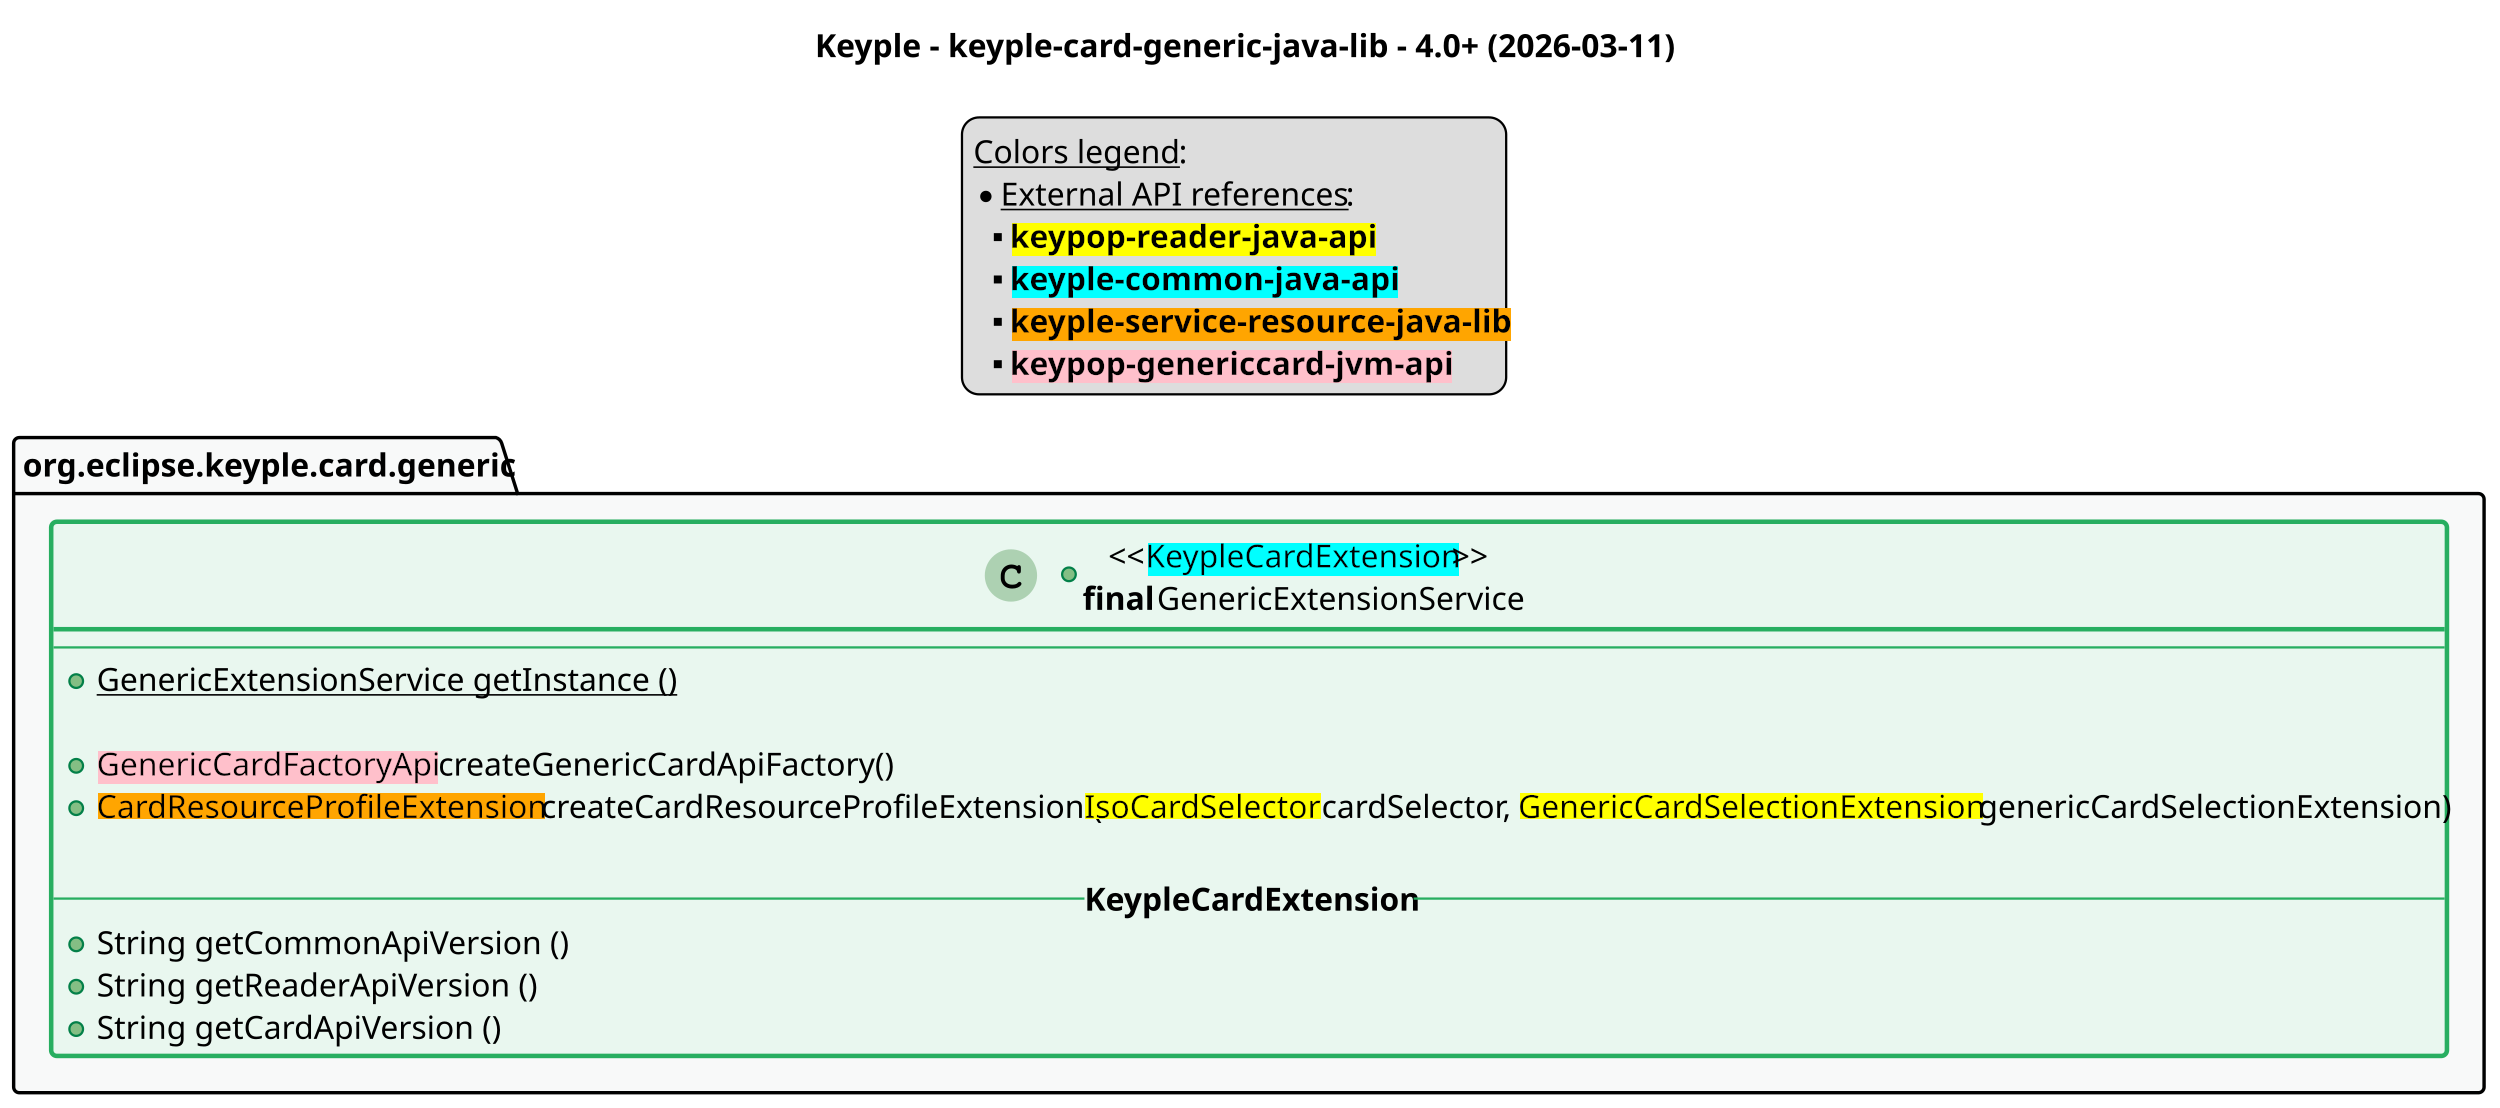
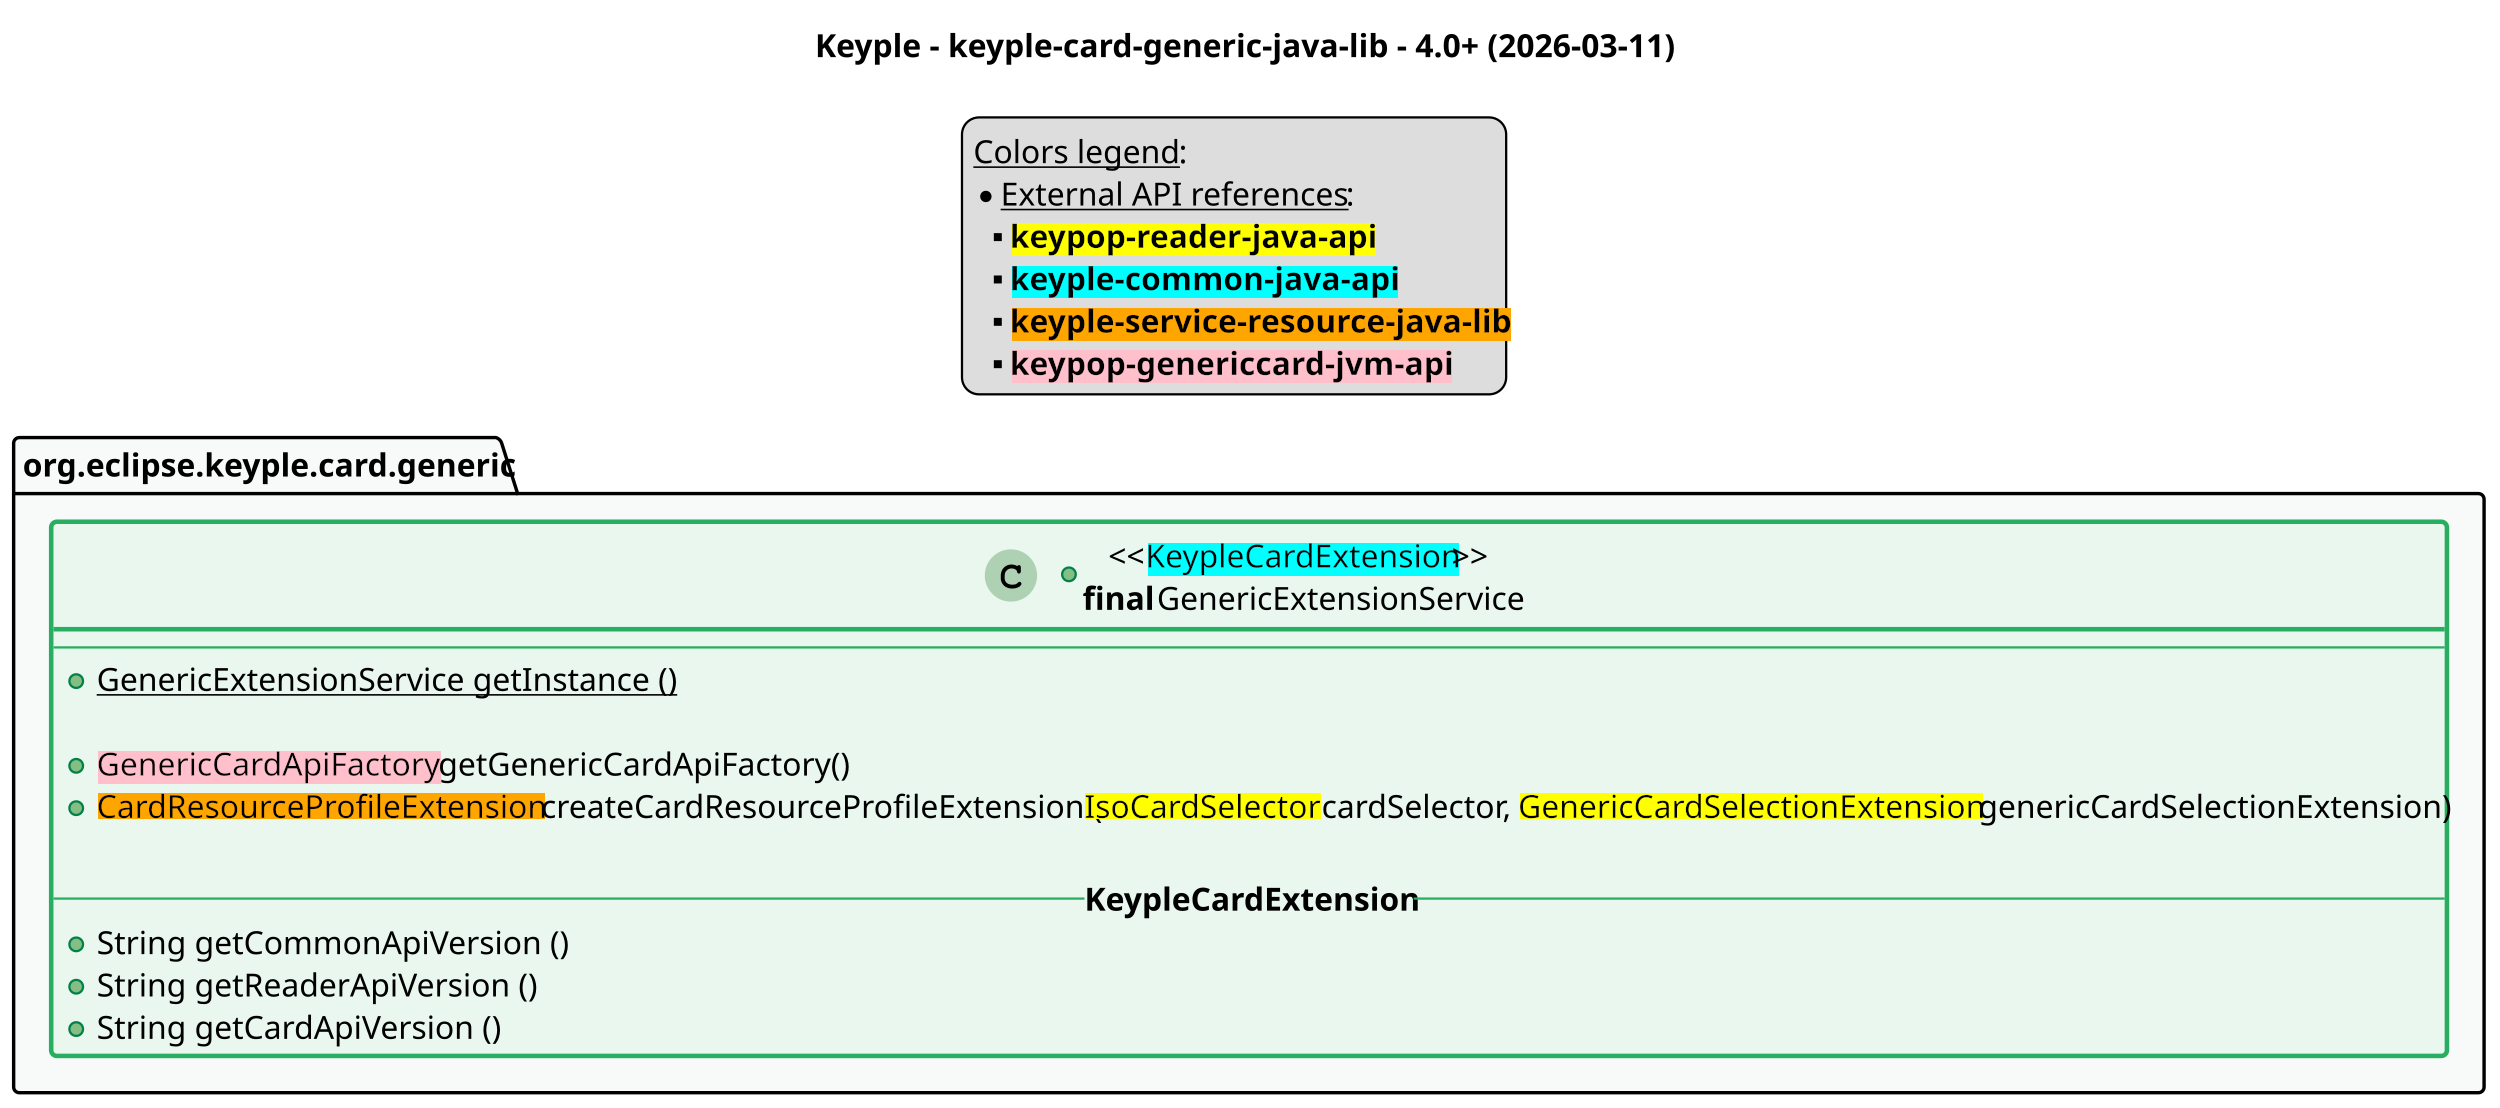
<svg xmlns="http://www.w3.org/2000/svg" contentStyleType="text/css" data-diagram-type="CLASS" height="487px" preserveAspectRatio="none" style="width:1099px;height:487px;background:#FFFFFF;" version="1.1" viewBox="0 0 1099 487" width="1099px" zoomAndPan="magnify">
  <defs>
-     <filter height="1" id="b19fkrt6xp0dib0" width="1" x="0" y="0">
+     <filter height="1" id="b2glw7d9hoknn0" width="1" x="0" y="0">
      <feFlood flood-color="#FFFF00" result="flood" />
      <feComposite in="SourceGraphic" in2="flood" operator="over" />
    </filter>
-     <filter height="1" id="b19fkrt6xp0dib1" width="1" x="0" y="0">
+     <filter height="1" id="b2glw7d9hoknn1" width="1" x="0" y="0">
      <feFlood flood-color="#00FFFF" result="flood" />
      <feComposite in="SourceGraphic" in2="flood" operator="over" />
    </filter>
-     <filter height="1" id="b19fkrt6xp0dib2" width="1" x="0" y="0">
+     <filter height="1" id="b2glw7d9hoknn2" width="1" x="0" y="0">
      <feFlood flood-color="#FFA500" result="flood" />
      <feComposite in="SourceGraphic" in2="flood" operator="over" />
    </filter>
-     <filter height="1" id="b19fkrt6xp0dib3" width="1" x="0" y="0">
+     <filter height="1" id="b2glw7d9hoknn3" width="1" x="0" y="0">
      <feFlood flood-color="#FFC0CB" result="flood" />
      <feComposite in="SourceGraphic" in2="flood" operator="over" />
    </filter>
  </defs>
  <g>
    <g class="title" data-source-line="1">
      <text fill="#000000" font-family="sans-serif" font-size="14" font-weight="bold" lengthAdjust="spacing" textLength="368.443" x="358.278" y="25.107">Keyple - keyple-card-generic-java-lib - 4.0+ (2026-03-11)</text>
    </g>
    <g class="legend" data-source-line="54">
      <rect fill="#DDDDDD" height="121.727" rx="7.5" ry="7.5" style="stroke:#000000;stroke-width:1;" width="239.227" x="422.887" y="51.621" />
      <text fill="#000000" font-family="sans-serif" font-size="14" lengthAdjust="spacing" text-decoration="underline" textLength="86.386" x="427.887" y="71.728">Colors legend</text>
      <text fill="#000000" font-family="sans-serif" font-size="14" lengthAdjust="spacing" textLength="3.89" x="518.162" y="71.728">:</text>
      <ellipse cx="433.387" cy="86.363" fill="#000000" rx="2.5" ry="2.5" />
      <text fill="#000000" font-family="sans-serif" font-size="14" lengthAdjust="spacing" text-decoration="underline" textLength="147.848" x="439.887" y="90.35">External API references</text>
      <text fill="#000000" font-family="sans-serif" font-size="14" lengthAdjust="spacing" textLength="3.89" x="591.624" y="90.35">:</text>
      <rect fill="#000000" height="3.5" width="3.5" x="436.887" y="102.484" />
-       <text fill="#000000" filter="url(#b19fkrt6xp0dib0)" font-family="sans-serif" font-size="14" font-weight="bold" lengthAdjust="spacing" textLength="153.282" x="443.887" y="108.971">keypop-reader-java-api</text>
+       <text fill="#000000" filter="url(#b2glw7d9hoknn0)" font-family="sans-serif" font-size="14" font-weight="bold" lengthAdjust="spacing" textLength="153.282" x="443.887" y="108.971">keypop-reader-java-api</text>
      <rect fill="#000000" height="3.5" width="3.5" x="436.887" y="121.106" />
-       <text fill="#000000" filter="url(#b19fkrt6xp0dib1)" font-family="sans-serif" font-size="14" font-weight="bold" lengthAdjust="spacing" textLength="163.386" x="443.887" y="127.592">keyple-common-java-api</text>
+       <text fill="#000000" filter="url(#b2glw7d9hoknn1)" font-family="sans-serif" font-size="14" font-weight="bold" lengthAdjust="spacing" textLength="163.386" x="443.887" y="127.592">keyple-common-java-api</text>
      <rect fill="#000000" height="3.5" width="3.5" x="436.887" y="139.727" />
-       <text fill="#000000" filter="url(#b19fkrt6xp0dib2)" font-family="sans-serif" font-size="14" font-weight="bold" lengthAdjust="spacing" textLength="213.227" x="443.887" y="146.213">keyple-service-resource-java-lib</text>
+       <text fill="#000000" filter="url(#b2glw7d9hoknn2)" font-family="sans-serif" font-size="14" font-weight="bold" lengthAdjust="spacing" textLength="213.227" x="443.887" y="146.213">keyple-service-resource-java-lib</text>
      <rect fill="#000000" height="3.5" width="3.5" x="436.887" y="158.348" />
-       <text fill="#000000" filter="url(#b19fkrt6xp0dib3)" font-family="sans-serif" font-size="14" font-weight="bold" lengthAdjust="spacing" textLength="186.724" x="443.887" y="164.834">keypop-genericcard-jvm-api</text>
+       <text fill="#000000" filter="url(#b2glw7d9hoknn3)" font-family="sans-serif" font-size="14" font-weight="bold" lengthAdjust="spacing" textLength="186.724" x="443.887" y="164.834">keypop-genericcard-jvm-api</text>
    </g>
    <g class="cluster" data-entity="generic" data-source-line="63" data-uid="ent0002" id="cluster_generic">
      <path d="M8.5,192.361 L218.044,192.361 A3.75,3.75 0 0 1 220.544,194.861 L227.544,216.982 L1089.5,216.982 A2.5,2.5 0 0 1 1092,219.482 L1092,477.861 A2.5,2.5 0 0 1 1089.5,480.361 L8.5,480.361 A2.5,2.5 0 0 1 6,477.861 L6,194.861 A2.5,2.5 0 0 1 8.5,192.361" fill="#F8F9F9" style="stroke:#000000;stroke-width:1.5;" />
      <line style="stroke:#000000;stroke-width:1.5;" x1="6" x2="227.544" y1="216.982" y2="216.982" />
      <text fill="#000000" font-family="sans-serif" font-size="14" font-weight="bold" lengthAdjust="spacing" textLength="208.544" x="10" y="209.469">org.eclipse.keyple.card.generic</text>
    </g>
    <g class="entity" data-entity="GenericExtensionService" data-source-line="64" data-uid="ent0003" id="entity_GenericExtensionService">
      <rect fill="#E9F7EF" height="234.832" rx="2.5" ry="2.5" style="stroke:#27AE60;stroke-width:2;" width="1053.175" x="22.5" y="229.361" />
      <ellipse cx="444.41" cy="252.982" fill="#ADD1B2" rx="11" ry="11" style="stroke:#ADD1B2;stroke-width:1;" />
      <path d="M447.176,248.857 Q447.332,248.639 447.519,248.529 Q447.707,248.42 447.926,248.42 Q448.301,248.42 448.535,248.685 Q448.769,248.935 448.769,249.545 L448.769,250.998 Q448.769,251.607 448.535,251.873 Q448.301,252.139 447.926,252.139 Q447.582,252.139 447.379,251.935 Q447.176,251.748 447.066,251.232 Q447.019,250.873 446.832,250.685 Q446.504,250.31 445.894,250.092 Q445.285,249.873 444.66,249.873 Q443.894,249.873 443.254,250.201 Q442.629,250.529 442.129,251.279 Q441.644,252.029 441.644,253.06 L441.644,254.154 Q441.644,255.389 442.535,256.217 Q443.426,257.029 445.019,257.029 Q445.957,257.029 446.613,256.779 Q447.004,256.623 447.426,256.185 Q447.691,255.92 447.832,255.842 Q447.988,255.764 448.191,255.764 Q448.519,255.764 448.769,256.029 Q449.035,256.279 449.035,256.623 Q449.035,256.967 448.691,257.373 Q448.191,257.951 447.394,258.279 Q446.316,258.732 445.019,258.732 Q443.504,258.732 442.301,258.107 Q441.316,257.607 440.629,256.545 Q439.941,255.467 439.941,254.185 L439.941,253.029 Q439.941,251.701 440.551,250.56 Q441.176,249.404 442.269,248.795 Q443.363,248.17 444.598,248.17 Q445.332,248.17 445.973,248.342 Q446.629,248.498 447.176,248.857 Z " fill="#000000" />
      <ellipse cx="469.91" cy="252.482" fill="#84BE84" rx="3" ry="3" style="stroke:#038048;stroke-width:1;" />
      <text fill="#000000" font-family="sans-serif" font-size="14" lengthAdjust="spacing" textLength="16.352" x="487.169" y="249.469">&lt;&lt;</text>
-       <text fill="#000000" filter="url(#b19fkrt6xp0dib1)" font-family="sans-serif" font-size="14" lengthAdjust="spacing" textLength="134.634" x="503.521" y="249.469">KeypleCardExtension</text>
+       <text fill="#000000" filter="url(#b2glw7d9hoknn1)" font-family="sans-serif" font-size="14" lengthAdjust="spacing" textLength="134.634" x="503.521" y="249.469">KeypleCardExtension</text>
      <text fill="#000000" font-family="sans-serif" font-size="14" lengthAdjust="spacing" textLength="16.352" x="638.154" y="249.469">&gt;&gt;</text>
      <text fill="#000000" font-family="sans-serif" font-size="14" font-weight="bold" lengthAdjust="spacing" textLength="28.779" x="475.91" y="268.09">final</text>
      <text fill="#000000" font-family="sans-serif" font-size="14" lengthAdjust="spacing" textLength="157.185" x="508.579" y="268.09">GenericExtensionService</text>
      <line style="stroke:#27AE60;stroke-width:2;" x1="23.5" x2="1074.675" y1="276.603" y2="276.603" />
      <line style="stroke:#27AE60;stroke-width:1;" x1="23.5" x2="1074.675" y1="284.603" y2="284.603" />
      <ellipse cx="33.5" cy="299.414" fill="#84BE84" rx="3" ry="3" style="stroke:#038048;stroke-width:1;" />
      <text fill="#000000" font-family="sans-serif" font-size="14" lengthAdjust="spacing" text-decoration="underline" textLength="246.675" x="42.5" y="303.711">GenericExtensionService getInstance ()</text>
      <text fill="#000000" font-family="sans-serif" font-size="14" lengthAdjust="spacing" textLength="3.89" x="42.5" y="322.332"> </text>
      <ellipse cx="33.5" cy="336.656" fill="#84BE84" rx="3" ry="3" style="stroke:#038048;stroke-width:1;" />
-       <text fill="#000000" filter="url(#b19fkrt6xp0dib3)" font-family="sans-serif" font-size="14" lengthAdjust="spacing" textLength="146.275" x="42.5" y="340.953">GenericCardFactoryApi</text>
-       <text fill="#000000" font-family="sans-serif" font-size="14" lengthAdjust="spacing" textLength="194.51" x="192.665" y="340.953">createGenericCardApiFactory()</text>
+       <text fill="#000000" filter="url(#b2glw7d9hoknn3)" font-family="sans-serif" font-size="14" lengthAdjust="spacing" textLength="146.275" x="42.5" y="340.953">GenericCardApiFactory</text>
+       <text fill="#000000" font-family="sans-serif" font-size="14" lengthAdjust="spacing" textLength="175.061" x="192.665" y="340.953">getGenericCardApiFactory()</text>
      <ellipse cx="33.5" cy="355.277" fill="#84BE84" rx="3" ry="3" style="stroke:#038048;stroke-width:1;" />
-       <text fill="#000000" filter="url(#b19fkrt6xp0dib2)" font-family="sans-serif" font-size="14" lengthAdjust="spacing" textLength="191.427" x="42.5" y="359.574">CardResourceProfileExtension</text>
+       <text fill="#000000" filter="url(#b2glw7d9hoknn2)" font-family="sans-serif" font-size="14" lengthAdjust="spacing" textLength="191.427" x="42.5" y="359.574">CardResourceProfileExtension</text>
      <text fill="#000000" font-family="sans-serif" font-size="14" lengthAdjust="spacing" textLength="238.889" x="237.816" y="359.574">createCardResourceProfileExtension (</text>
-       <text fill="#000000" filter="url(#b19fkrt6xp0dib0)" font-family="sans-serif" font-size="14" lengthAdjust="spacing" textLength="100.379" x="476.705" y="359.574">IsoCardSelector</text>
+       <text fill="#000000" filter="url(#b2glw7d9hoknn0)" font-family="sans-serif" font-size="14" lengthAdjust="spacing" textLength="100.379" x="476.705" y="359.574">IsoCardSelector</text>
      <text fill="#000000" font-family="sans-serif" font-size="14" lengthAdjust="spacing" textLength="82.482" x="580.974" y="359.574">cardSelector,</text>
-       <text fill="#000000" filter="url(#b19fkrt6xp0dib0)" font-family="sans-serif" font-size="14" lengthAdjust="spacing" textLength="198.44" x="667.346" y="359.574">GenericCardSelectionExtension</text>
+       <text fill="#000000" filter="url(#b2glw7d9hoknn0)" font-family="sans-serif" font-size="14" lengthAdjust="spacing" textLength="198.44" x="667.346" y="359.574">GenericCardSelectionExtension</text>
      <text fill="#000000" font-family="sans-serif" font-size="14" lengthAdjust="spacing" textLength="199.999" x="869.676" y="359.574">genericCardSelectionExtension)</text>
      <text fill="#000000" font-family="sans-serif" font-size="14" lengthAdjust="spacing" textLength="3.89" x="42.5" y="378.195"> </text>
      <ellipse cx="33.5" cy="415.141" fill="#84BE84" rx="3" ry="3" style="stroke:#038048;stroke-width:1;" />
      <text fill="#000000" font-family="sans-serif" font-size="14" lengthAdjust="spacing" textLength="197.634" x="42.5" y="419.438">String getCommonApiVersion ()</text>
      <ellipse cx="33.5" cy="433.762" fill="#84BE84" rx="3" ry="3" style="stroke:#038048;stroke-width:1;" />
      <text fill="#000000" font-family="sans-serif" font-size="14" lengthAdjust="spacing" textLength="186.758" x="42.5" y="438.059">String getReaderApiVersion ()</text>
      <ellipse cx="33.5" cy="452.383" fill="#84BE84" rx="3" ry="3" style="stroke:#038048;stroke-width:1;" />
      <text fill="#000000" font-family="sans-serif" font-size="14" lengthAdjust="spacing" textLength="171.185" x="42.5" y="456.68">String getCardApiVersion ()</text>
      <line style="stroke:#27AE60;stroke-width:1;" x1="23.5" x2="476.732" y1="395.019" y2="395.019" />
      <text fill="#000000" font-family="sans-serif" font-size="14" font-weight="bold" lengthAdjust="spacing" textLength="144.71" x="476.732" y="400.316">KeypleCardExtension</text>
      <line style="stroke:#27AE60;stroke-width:1;" x1="621.442" x2="1074.675" y1="395.019" y2="395.019" />
    </g>
  </g>
</svg>
